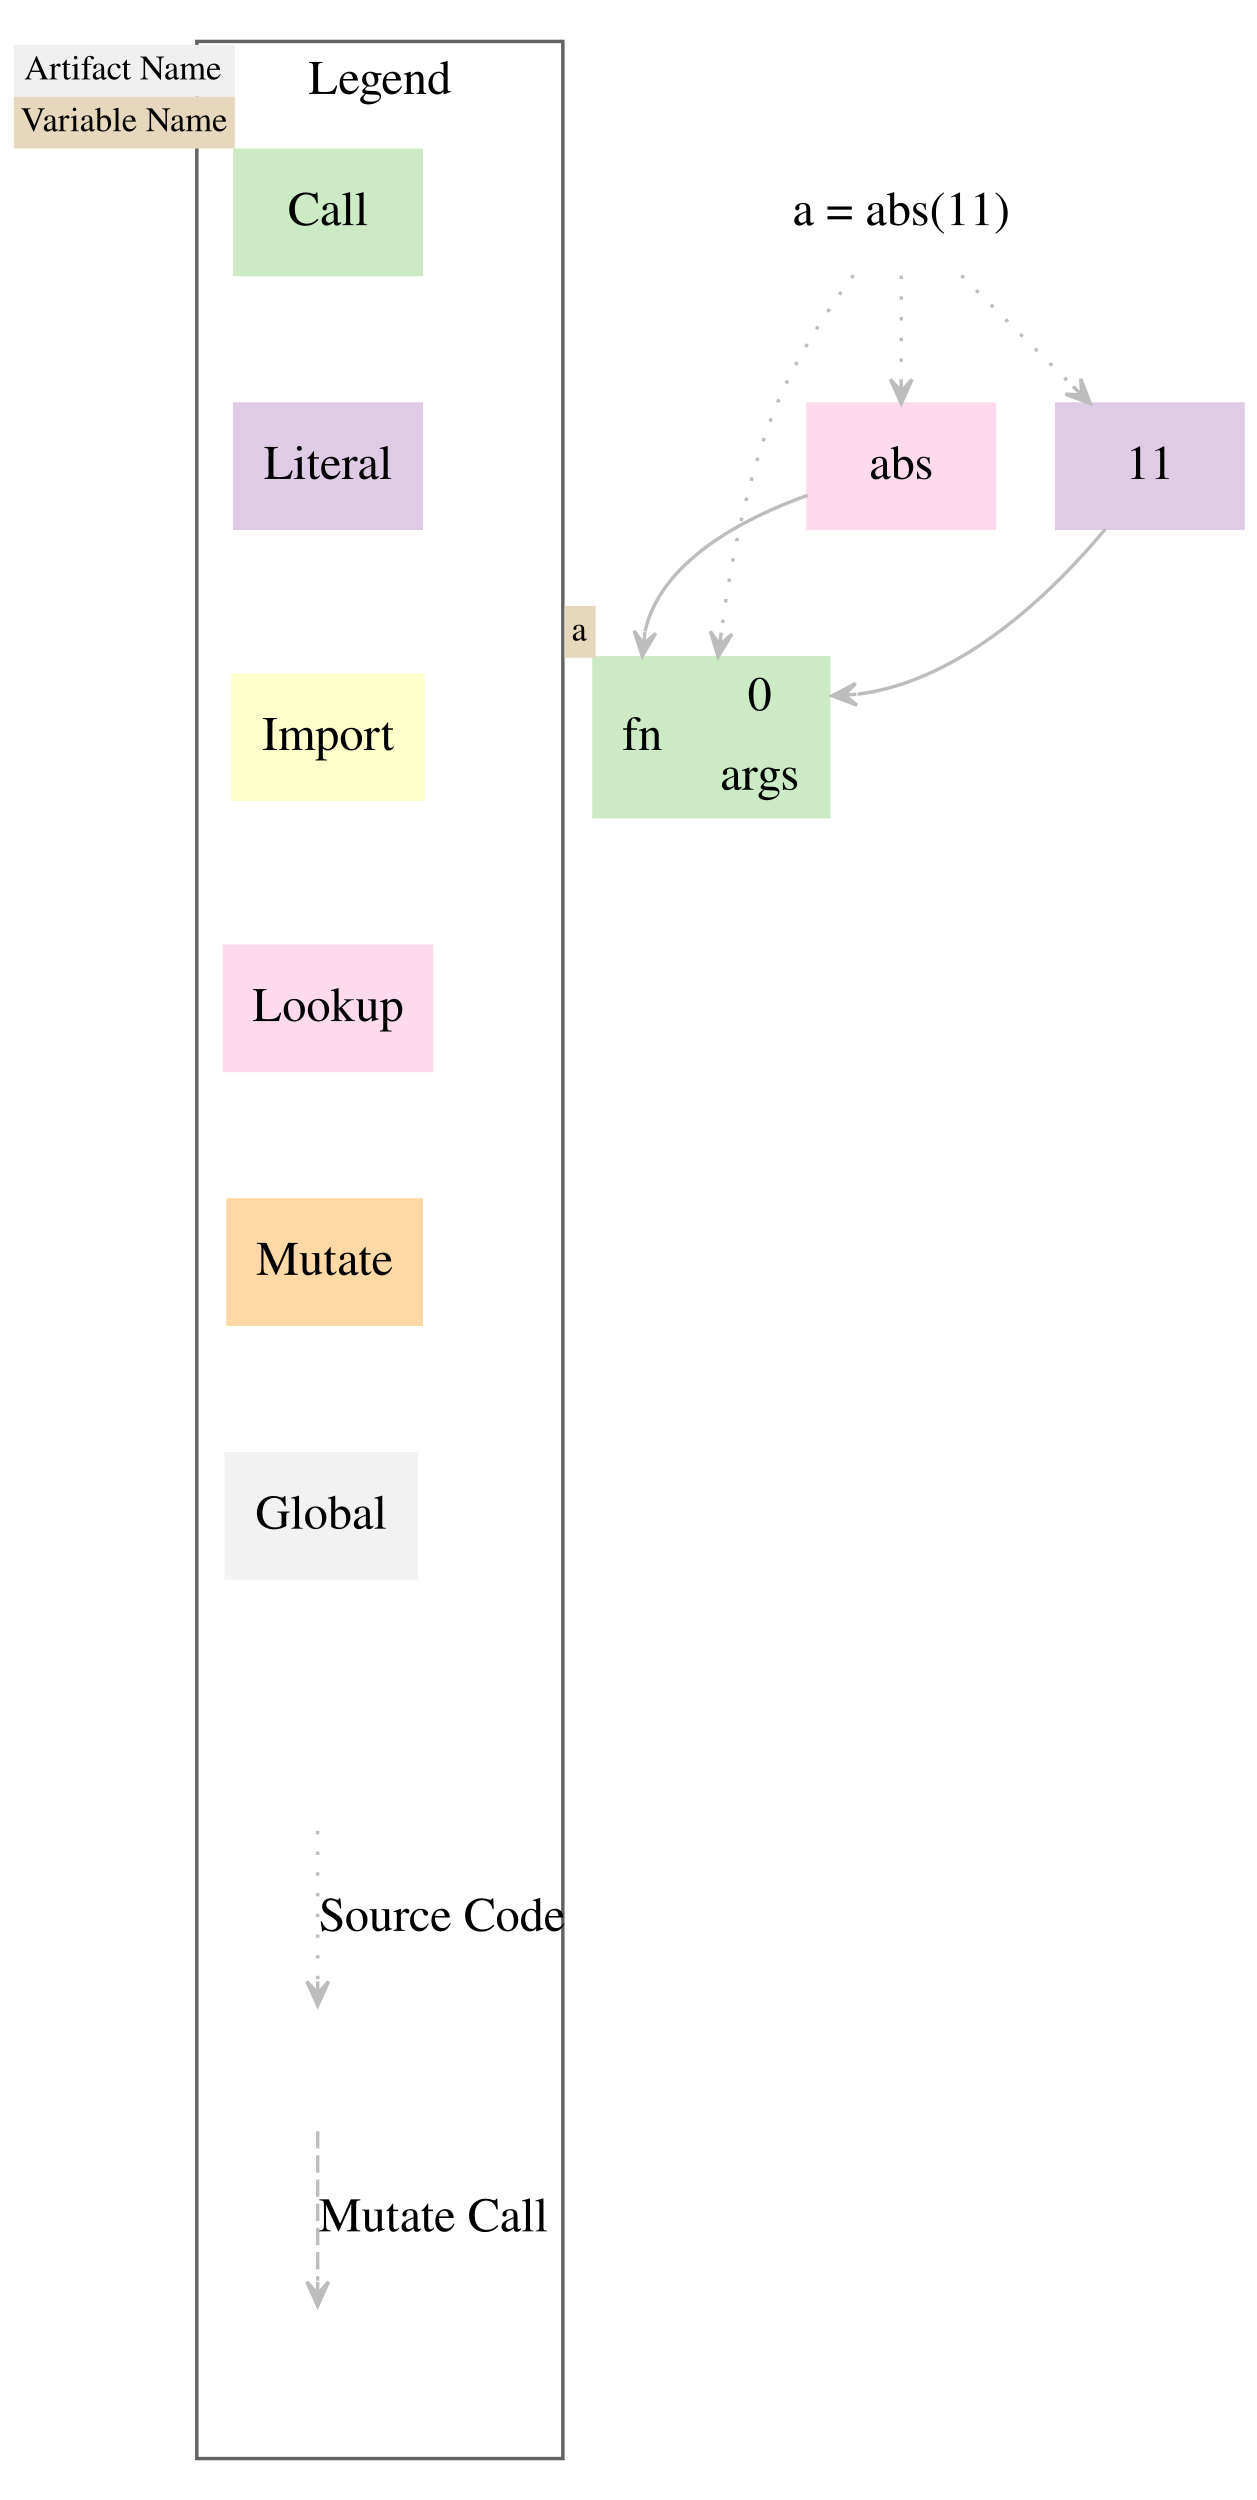
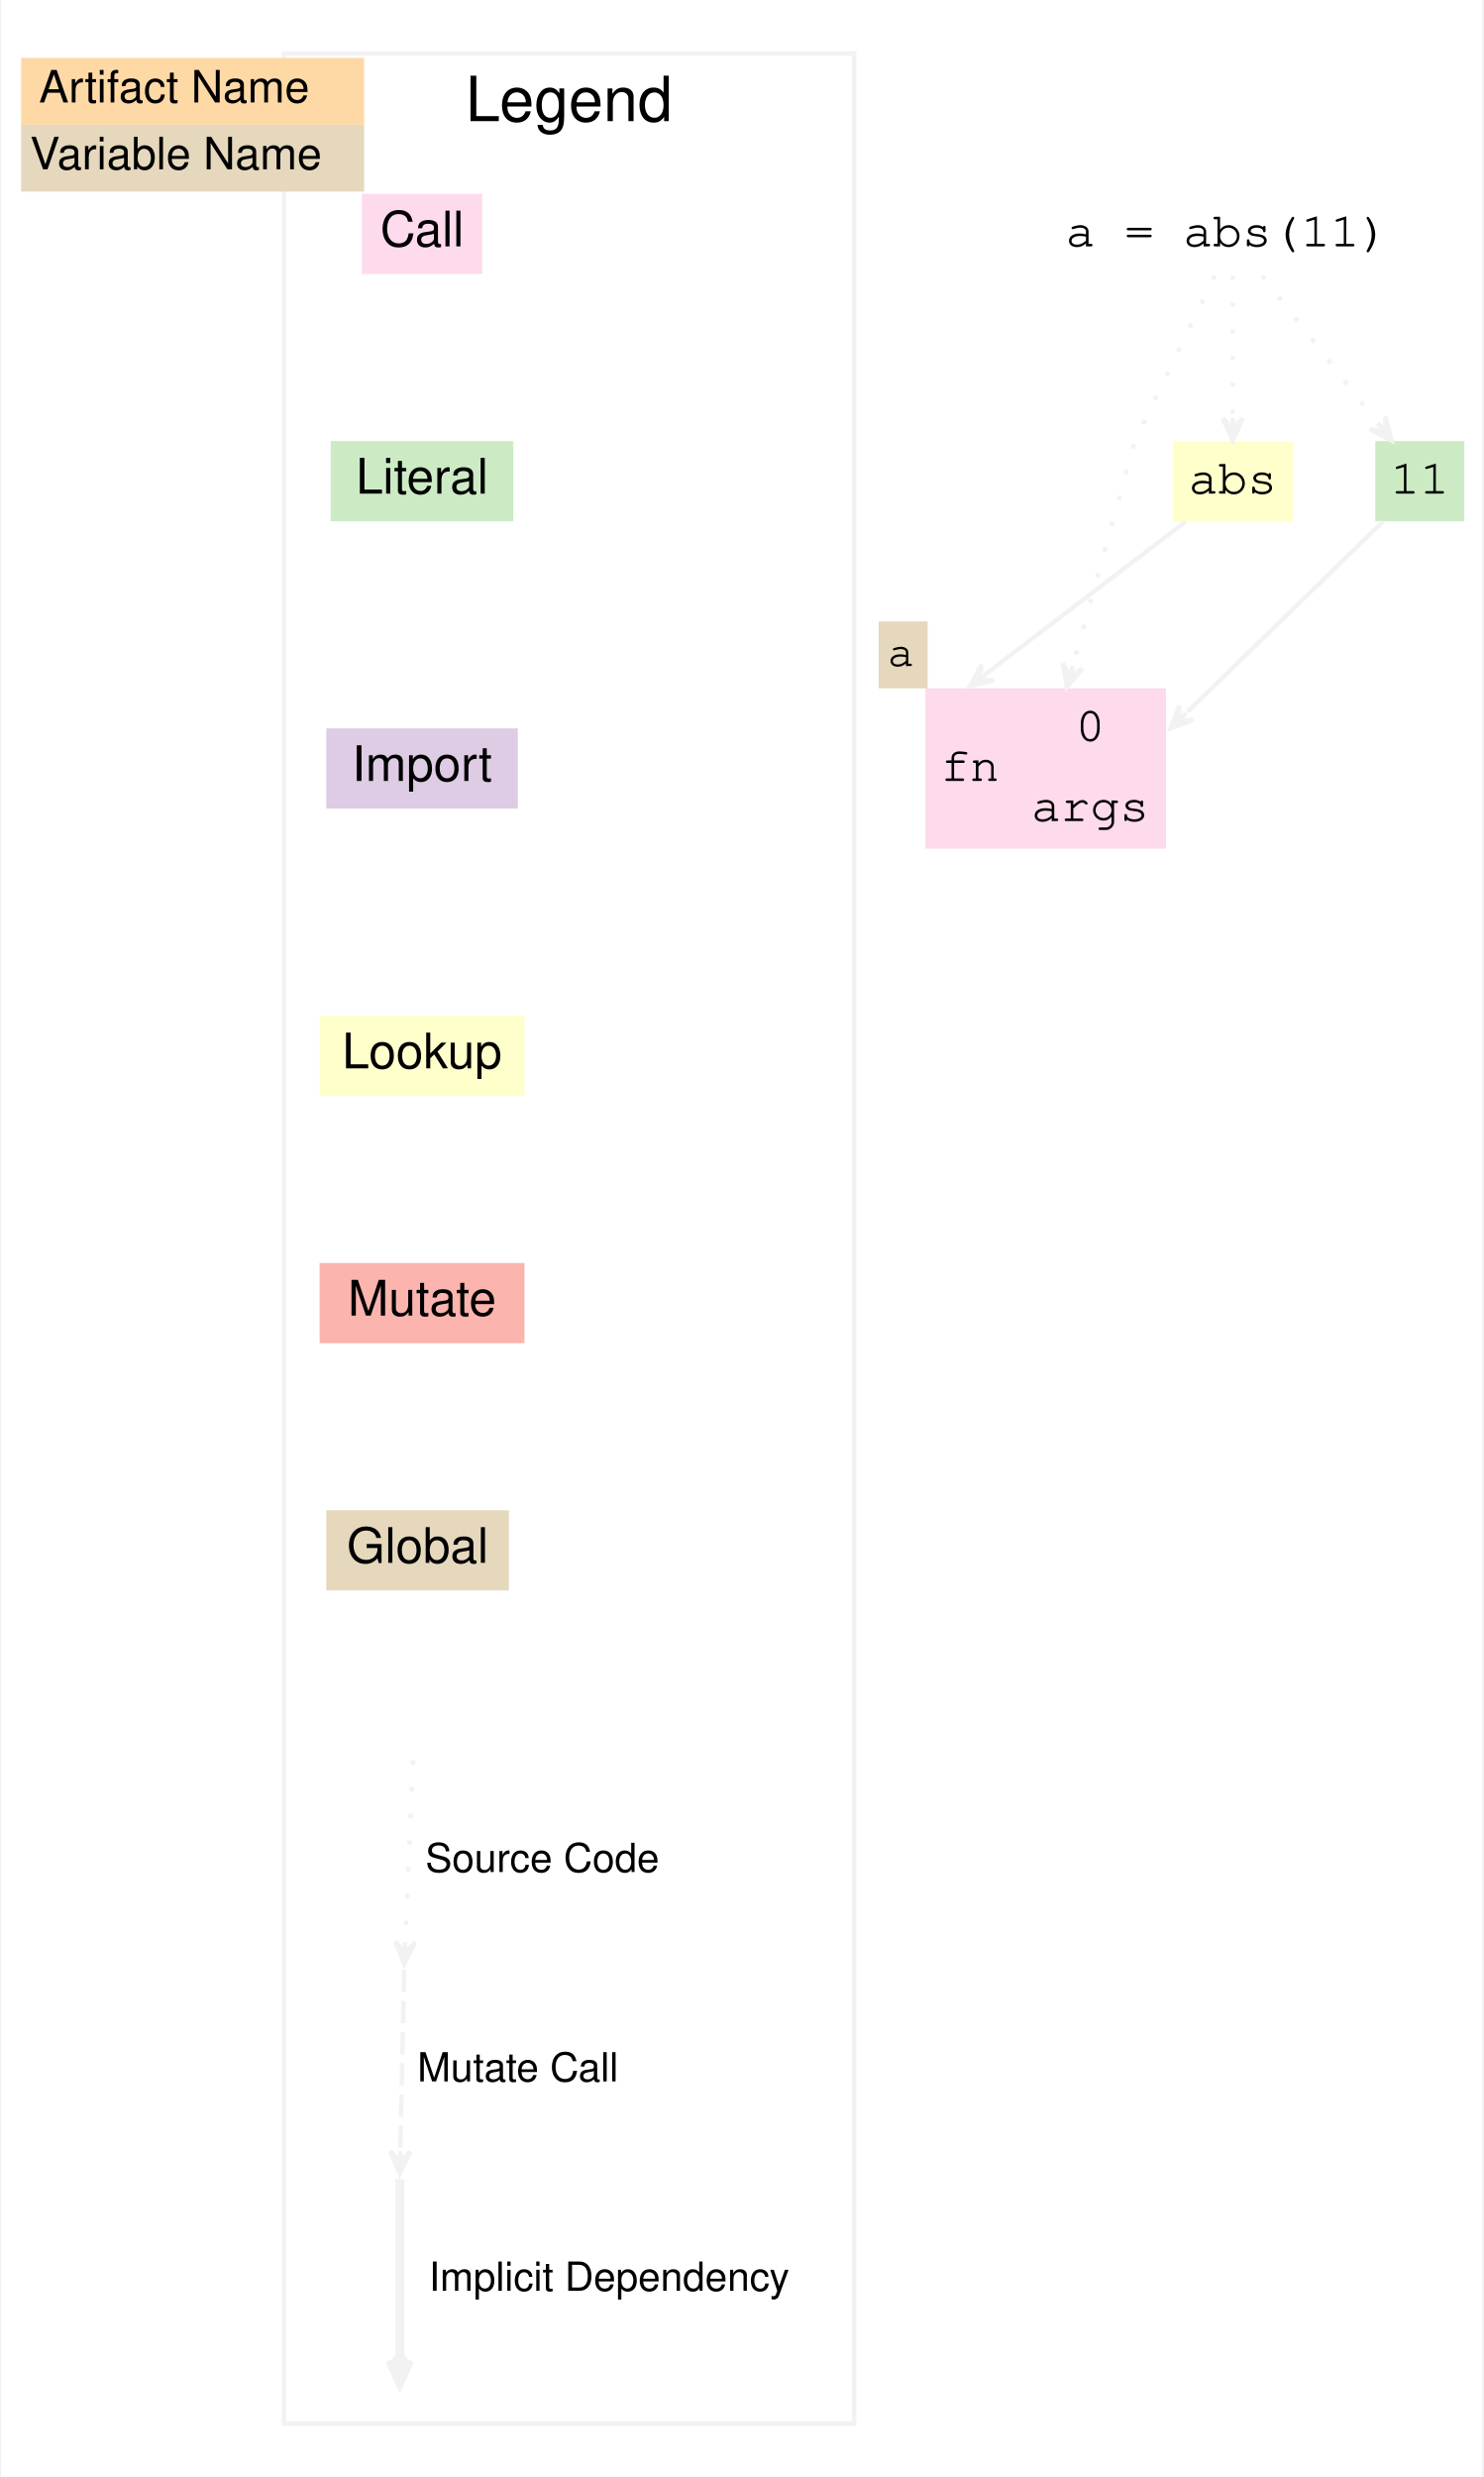
- <svg xmlns="http://www.w3.org/2000/svg" width="364pt" height="724pt" viewBox="0.00 0.00 364.00 724.00">
-   <g id="graph0" class="graph" transform="scale(1 1) rotate(0) translate(4 720)">
-     <polygon fill="white" stroke="transparent" points="-4,4 -4,-720 360,-720 360,4 -4,4" />
-     <g id="clust1" class="cluster">
-       <polygon fill="none" stroke="#636363" points="53,-8 53,-708 159,-708 159,-8 53,-8" />
-       <text text-anchor="middle" x="106" y="-692.8" font-family="Times,serif" font-size="14.00">Legend</text>
+ <svg xmlns="http://www.w3.org/2000/svg" width="333pt" height="556pt" viewBox="0 0 332.5 556">
+   <g class="graph" transform="scale(1) translate(4 552)">
+     <polygon points="-4 4 -4 -552 328.5 -552 328.5 4" fill="#fff" stroke="transparent" />
+     <g class="cluster">
+       <polygon points="59.5 -8 59.5 -540 187.5 -540 187.5 -8" fill="none" stroke="#f2f2f2" />
+       <text x="123.5" y="-524.8" font-family="Helvetica,sans-Serif" font-size="14" text-anchor="middle">Legend</text>
    </g>
-     <g id="node1" class="node">
-       <polygon fill="#ccebc5" stroke="#ccebc5" points="64,-640.5 64,-676.5 118,-676.5 118,-640.5 64,-640.5" />
-       <text text-anchor="middle" x="91" y="-654.8" font-family="Times,serif" font-size="14.00">Call</text>
-       <polygon fill="#f0f0f0" stroke="transparent" points="0,-692 0,-707 64,-707 64,-692 0,-692" />
-       <text text-anchor="start" x="3" y="-697" font-family="Times,serif" font-size="10.00">Artifact Name</text>
-       <polygon fill="#e5d8bd" stroke="transparent" points="0,-677 0,-692 64,-692 64,-677 0,-677" />
-       <text text-anchor="start" x="2" y="-682" font-family="Times,serif" font-size="10.00">Variable Name</text>
+     <g class="node">
+       <polygon points="77 -490.5 77 -508.5 104 -508.5 104 -490.5" fill="#fddaec" stroke="#f2f2f2" stroke-width="0" />
+       <text x="90.5" y="-496.7" fill="#000000" font-family="Helvetica,sans-Serif" font-size="11" text-anchor="middle">Call</text>
+       <polygon points="0.5 -524 0.5 -539 77.5 -539 77.5 -524" fill="#fed9a6" stroke="transparent" />
+       <text x="4.5" y="-529" fill="#000000" font-family="Helvetica,sans-Serif" font-size="10">Artifact Name</text>
+       <polygon points="0.5 -509 0.5 -524 77.5 -524 77.5 -509" fill="#e5d8bd" stroke="transparent" />
+       <text x="2.5" y="-514" fill="#000000" font-family="Helvetica,sans-Serif" font-size="10">Variable Name</text>
+       <polygon points="111 -453 70 -453 70 -435 111 -435" fill="#ccebc5" stroke="#f2f2f2" stroke-width="0" />
+       <text x="90.5" y="-441.2" fill="#000000" font-family="Helvetica,sans-Serif" font-size="11" text-anchor="middle">Literal</text>
+       <polygon points="112 -388.5 69 -388.5 69 -370.5 112 -370.5" fill="#decbe4" stroke="#f2f2f2" stroke-width="0" />
+       <text x="90.5" y="-376.7" fill="#000000" font-family="Helvetica,sans-Serif" font-size="11" text-anchor="middle">Import</text>
+       <polygon points="113.5 -324 67.5 -324 67.5 -306 113.5 -306" fill="#ffc" stroke="#f2f2f2" stroke-width="0" />
+       <text x="90.5" y="-312.2" fill="#000000" font-family="Helvetica,sans-Serif" font-size="11" text-anchor="middle">Lookup</text>
+       <polygon points="67.5 -250.5 67.5 -268.5 113.5 -268.5 113.5 -250.5" fill="#fbb4ae" stroke="#f2f2f2" stroke-width="0" />
+       <text x="90.5" y="-256.7" fill="#000000" font-family="Helvetica,sans-Serif" font-size="11" text-anchor="middle">Mutate</text>
+       <polygon points="110 -213 69 -213 69 -195 110 -195" fill="#e5d8bd" stroke="#f2f2f2" stroke-width="0" />
+       <text x="89.5" y="-201.2" fill="#000000" font-family="Helvetica,sans-Serif" font-size="11" text-anchor="middle">Global</text>
    </g>
-     <g id="node2" class="node">
-       <polygon fill="#decbe4" stroke="#decbe4" points="118,-603 64,-603 64,-567 118,-567 118,-603" />
-       <text text-anchor="middle" x="91" y="-581.3" font-family="Times,serif" font-size="14.00">Literal</text>
+     <g class="edge">
+       <path d="m88.49-156.87c-0.09 2.11-1.25 28.8-1.76 40.47" fill="none" stroke="#f2f2f2" stroke-dasharray="1,5" />
+       <polygon points="86.51 -111.12 88.97 -116.02 86.61 -113.62 86.72 -116.12 86.72 -116.12 86.72 -116.12 86.61 -113.62 84.47 -116.22 86.51 -111.12" fill="#f2f2f2" stroke="#f2f2f2" />
+       <text x="117.5" y="-131.8" font-family="Helvetica,sans-Serif" font-size="9" text-anchor="middle">Source Code</text>
+       <path d="m86.5-109.87c-0.05 2.11-0.63 28.8-0.88 40.47" fill="none" stroke="#f2f2f2" stroke-dasharray="5,2" />
+       <polygon points="85.5 -64.12 87.86 -69.07 85.56 -66.62 85.61 -69.12 85.61 -69.12 85.61 -69.12 85.56 -66.62 83.36 -69.17 85.5 -64.12" fill="#f2f2f2" stroke="#f2f2f2" />
+       <text x="112" y="-84.8" font-family="Helvetica,sans-Serif" font-size="9" text-anchor="middle">Mutate Call</text>
+       <path d="m85.5-62.87v40.47" fill="none" stroke="#f2f2f2" stroke-width="2" />
+       <polygon points="85.5 -17.12 87.75 -22.12 86 -19.62 86 -22.12 85.5 -22.12 85 -22.12 85 -19.62 83.25 -22.12 85.5 -17.12" fill="#f2f2f2" stroke="#f2f2f2" stroke-width="2" />
+       <text x="132.5" y="-37.8" font-family="Helvetica,sans-Serif" font-size="9" text-anchor="middle">Implicit Dependency</text>
    </g>
-     <g id="node3" class="node">
-       <polygon fill="#ffffcc" stroke="#ffffcc" points="118.5,-524.5 63.5,-524.5 63.5,-488.5 118.5,-488.5 118.5,-524.5" />
-       <text text-anchor="middle" x="91" y="-502.8" font-family="Times,serif" font-size="14.00">Import</text>
+     <g class="node">
+       <polygon points="324.5 -453 304.5 -453 304.5 -435 324.5 -435" fill="#ccebc5" stroke="#f2f2f2" stroke-width="0" />
+       <text x="314.5" y="-441.2" fill="#000000" font-family="Courier,monospace" font-size="11" text-anchor="middle">11</text>
+       <polygon points="203.5 -361.5 203.5 -397.5 257.5 -397.5 257.5 -361.5" fill="#fddaec" stroke="#f2f2f2" stroke-width="0" />
+       <text x="213.5" y="-376.7" fill="#000000" font-family="Courier,monospace" font-size="11" text-anchor="middle">fn</text>
+       <polyline points="223.5 -361.5 223.5 -397.5" fill="none" stroke="#f2f2f2" stroke-width="0" />
+       <text x="240.5" y="-385.7" fill="#000000" font-family="Courier,monospace" font-size="11" text-anchor="middle">0</text>
+       <polyline points="223.5 -379.5 257.5 -379.5" fill="none" stroke="#f2f2f2" stroke-width="0" />
+       <text x="240.5" y="-367.7" fill="#000000" font-family="Courier,monospace" font-size="11" text-anchor="middle">args</text>
+       <polygon points="193 -397.5 193 -412.5 204 -412.5 204 -397.5" fill="#e5d8bd" stroke="transparent" />
+       <text x="195" y="-402.5" fill="#000000" font-family="Courier,monospace" font-size="10">a</text>
    </g>
-     <g id="node4" class="node">
-       <polygon fill="#fddaec" stroke="#fddaec" points="121,-446 61,-446 61,-410 121,-410 121,-446" />
-       <text text-anchor="middle" x="91" y="-424.3" font-family="Times,serif" font-size="14.00">Lookup</text>
+     <g class="edge" stroke="#f2f2f2">
+       <path d="m306.24-434.96c-12.29 11.96-34.91 33.97-43.9 42.73" fill="none" />
+       <polygon points="258.5 -388.5 263.65 -390.37 260.29 -390.24 262.08 -391.99 262.08 -391.99 262.08 -391.99 260.29 -390.24 260.51 -393.6 258.5 -388.5" fill="#f2f2f2" />
    </g>
-     <g id="node5" class="node">
-       <polygon fill="#fed9a6" stroke="#fed9a6" points="62,-336.5 62,-372.5 118,-372.5 118,-336.5 62,-336.5" />
-       <text text-anchor="middle" x="90" y="-350.8" font-family="Times,serif" font-size="14.00">Mutate</text>
+     <g class="node">
+       <polygon points="286 -453 259 -453 259 -435 286 -435" fill="#ffc" stroke="#f2f2f2" stroke-width="0" />
+       <text x="272.5" y="-441.2" fill="#000000" font-family="Courier,monospace" font-size="11" text-anchor="middle">abs</text>
    </g>
-     <g id="node6" class="node">
-       <polygon fill="#f2f2f2" stroke="#f2f2f2" points="116.5,-299 61.5,-299 61.5,-263 116.5,-263 116.5,-299" />
-       <text text-anchor="middle" x="89" y="-277.3" font-family="Times,serif" font-size="14.00">Global</text>
+     <g class="edge" stroke="#f2f2f2">
+       <path d="m261.95-434.95c-13.26 10.11-35.37 26.97-44.41 33.87" fill="none" />
+       <polygon points="213.5 -398 218.84 -399.24 215.49 -399.52 217.48 -401.03 217.48 -401.03 217.48 -401.03 215.49 -399.52 216.11 -402.82 213.5 -398" fill="#f2f2f2" />
    </g>
-     <g id="edge7" class="edge">
-       <path fill="none" stroke="#bdbdbd" stroke-dasharray="1,5" d="M88,-189.8C88,-177.36 88,-160.36 88,-146.5" />
-       <polygon fill="#bdbdbd" stroke="#bdbdbd" points="88,-139.18 91.15,-146.18 88,-142.68 88,-146.18 88,-146.18 88,-146.18 88,-142.68 84.85,-146.18 88,-139.18 88,-139.18" />
-       <text text-anchor="middle" x="124" y="-160.8" font-family="Times,serif" font-size="14.00">Source Code</text>
+     <g class="node">
+       <polygon points="313 -508.5 232 -508.5 232 -490.5 313 -490.5" fill="none" stroke="#000" stroke-width="0" />
+       <text x="235" y="-496.7" fill="#000000" font-family="Courier,monospace" font-size="11">a = abs(11)</text>
    </g>
-     <g id="edge8" class="edge">
-       <path fill="none" stroke="#bdbdbd" stroke-dasharray="5,2" d="M88,-102.8C88,-90.36 88,-73.36 88,-59.5" />
-       <polygon fill="#bdbdbd" stroke="#bdbdbd" points="88,-52.18 91.15,-59.18 88,-55.68 88,-59.18 88,-59.18 88,-59.18 88,-55.68 84.85,-59.18 88,-52.18 88,-52.18" />
-       <text text-anchor="middle" x="121.5" y="-73.8" font-family="Times,serif" font-size="14.00">Mutate Call</text>
-     </g>
-     <g id="node10" class="node">
-       <polygon fill="#decbe4" stroke="#decbe4" points="356,-603 302,-603 302,-567 356,-567 356,-603" />
-       <text text-anchor="middle" x="329" y="-581.3" font-family="Times,serif" font-size="14.00">11</text>
-     </g>
-     <g id="node12" class="node">
-       <polygon fill="#ccebc5" stroke="#ccebc5" points="168,-483.5 168,-529.5 236,-529.5 236,-483.5 168,-483.5" />
-       <text text-anchor="middle" x="182" y="-502.8" font-family="Times,serif" font-size="14.00">fn</text>
-       <polyline fill="none" stroke="#ccebc5" points="196,-483.5 196,-529.5 " />
-       <text text-anchor="middle" x="216" y="-514.3" font-family="Times,serif" font-size="14.00">0</text>
-       <polyline fill="none" stroke="#ccebc5" points="196,-506.5 236,-506.5 " />
-       <text text-anchor="middle" x="216" y="-491.3" font-family="Times,serif" font-size="14.00">args</text>
-       <polygon fill="#e5d8bd" stroke="transparent" points="159.5,-529.5 159.5,-544.5 168.5,-544.5 168.5,-529.5 159.5,-529.5" />
-       <text text-anchor="start" x="161.5" y="-534.5" font-family="Times,serif" font-size="10.00">a</text>
-     </g>
-     <g id="edge10" class="edge">
-       <path fill="none" stroke="#bdbdbd" d="M316.11,-566.79C301.16,-548.82 274.66,-522.74 244.36,-518.96" />
-       <polygon fill="#bdbdbd" stroke="#bdbdbd" points="237,-518.5 244.18,-515.79 240.49,-518.72 243.99,-518.94 243.99,-518.94 243.99,-518.94 240.49,-518.72 243.79,-522.08 237,-518.5 237,-518.5" />
-     </g>
-     <g id="node11" class="node">
-       <polygon fill="#fddaec" stroke="#fddaec" points="284,-603 230,-603 230,-567 284,-567 284,-603" />
-       <text text-anchor="middle" x="257" y="-581.3" font-family="Times,serif" font-size="14.00">abs</text>
-     </g>
-     <g id="edge9" class="edge">
-       <path fill="none" stroke="#bdbdbd" d="M229.92,-576.58C210.62,-569.64 187.32,-557.26 182.79,-537.13" />
-       <polygon fill="#bdbdbd" stroke="#bdbdbd" points="182,-530 185.9,-536.61 182.38,-533.48 182.77,-536.96 182.77,-536.96 182.77,-536.96 182.38,-533.48 179.64,-537.3 182,-530 182,-530" />
-     </g>
-     <g id="node13" class="node">
-       <text text-anchor="middle" x="257" y="-654.8" font-family="Times,serif" font-size="14.00">a = abs(11)</text>
-     </g>
-     <g id="edge11" class="edge">
-       <path fill="none" stroke="#bdbdbd" stroke-dasharray="1,5" d="M274.43,-640.19C284.07,-630.62 296.16,-618.62 306.5,-608.34" />
-       <polygon fill="#bdbdbd" stroke="#bdbdbd" points="311.73,-603.15 308.98,-610.32 309.25,-605.62 306.76,-608.08 306.76,-608.08 306.76,-608.08 309.25,-605.62 304.54,-605.85 311.73,-603.15 311.73,-603.15" />
-     </g>
-     <g id="edge12" class="edge">
-       <path fill="none" stroke="#bdbdbd" stroke-dasharray="1,5" d="M257,-640.19C257,-631.23 257,-620.15 257,-610.34" />
-       <polygon fill="#bdbdbd" stroke="#bdbdbd" points="257,-603.15 260.15,-610.15 257,-606.65 257,-610.15 257,-610.15 257,-610.15 257,-606.65 253.85,-610.15 257,-603.15 257,-603.15" />
-     </g>
-     <g id="edge13" class="edge">
-       <path fill="none" stroke="#bdbdbd" stroke-dasharray="1,5" d="M243.14,-640.32C235.52,-630.05 226.52,-616.42 221,-603 212.28,-581.79 207.47,-556.24 204.87,-536.9" />
-       <polygon fill="#bdbdbd" stroke="#bdbdbd" points="203.98,-529.82 207.97,-536.37 204.41,-533.29 204.85,-536.77 204.85,-536.77 204.85,-536.77 204.41,-533.29 201.72,-537.16 203.98,-529.82 203.98,-529.82" />
+     <g class="edge" stroke="#f2f2f2">
+       <path d="m279.06-490.14c6.95 8.85 17.97 22.89 25.88 32.97" fill="none" stroke-dasharray="1,5" />
+       <polygon points="308.12 -453.13 306.8 -458.45 306.58 -455.09 305.03 -457.06 305.03 -457.06 305.03 -457.06 306.58 -455.09 303.26 -455.67 308.12 -453.13" fill="#f2f2f2" />
+       <path d="m272.5-490.14v31.87" fill="none" stroke-dasharray="1,5" />
+       <polygon points="272.5 -453.13 274.75 -458.13 272.5 -455.63 272.5 -458.13 272.5 -458.13 272.5 -458.13 272.5 -455.63 270.25 -458.13 272.5 -453.13" fill="#f2f2f2" />
+       <path d="m268.46-490.15c-6.35 13.13-17.96 37.15-17.96 37.15s-8.01 29.04-13.89 50.36" fill="none" stroke-dasharray="1,5" />
+       <polygon points="235.24 -397.68 238.74 -401.9 235.9 -400.09 236.57 -402.5 236.57 -402.5 236.57 -402.5 235.9 -400.09 234.4 -403.1 235.24 -397.68" fill="#f2f2f2" />
    </g>
  </g>
</svg>
